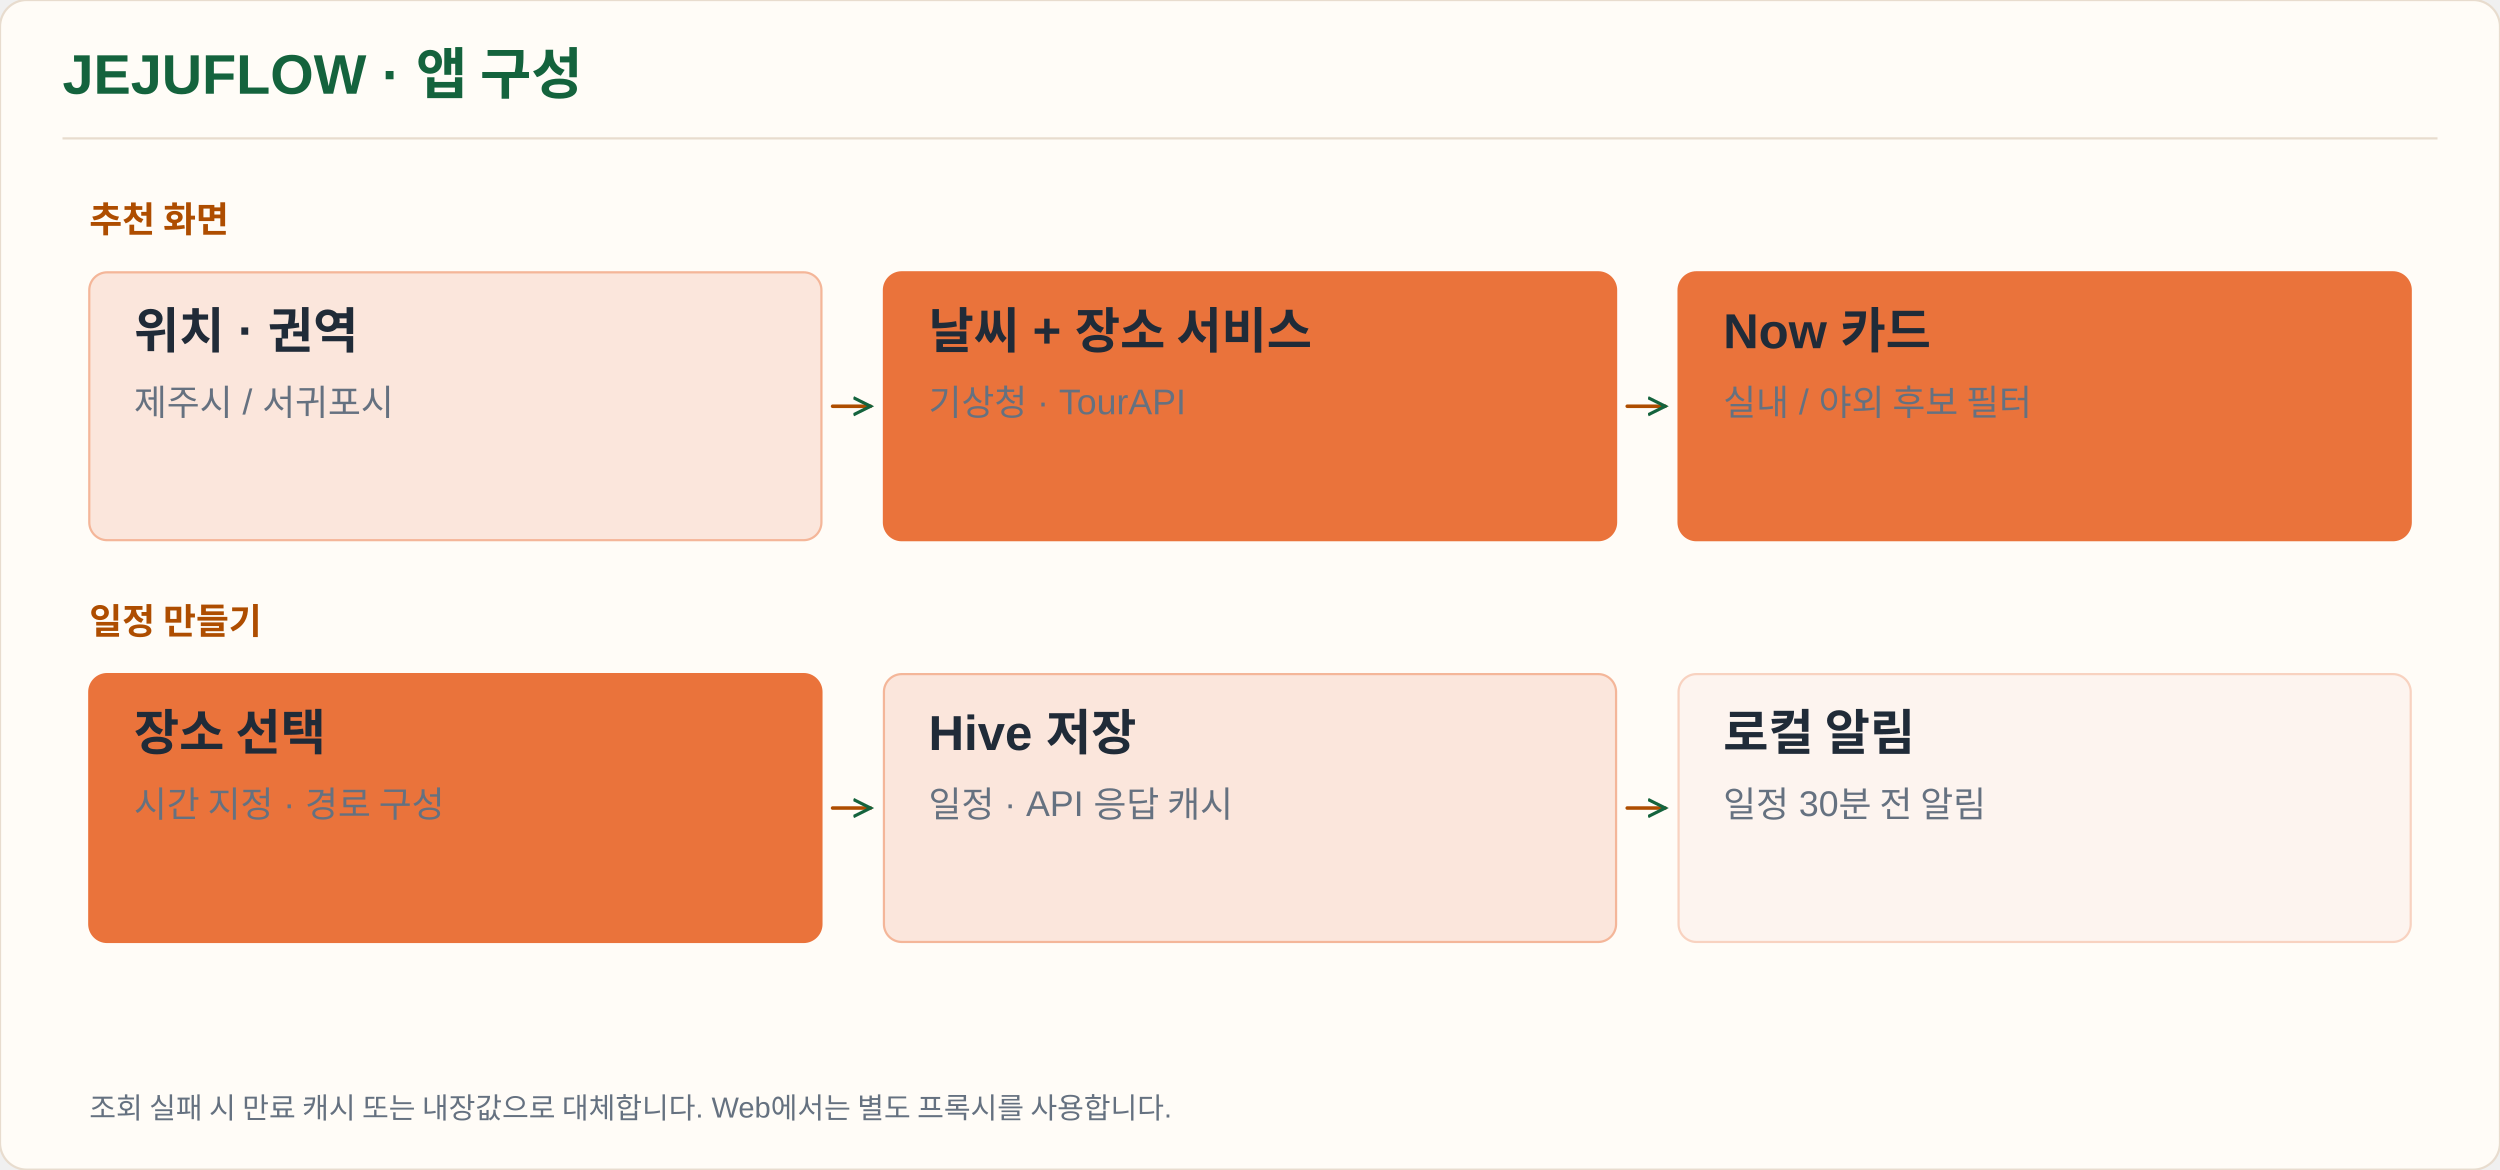
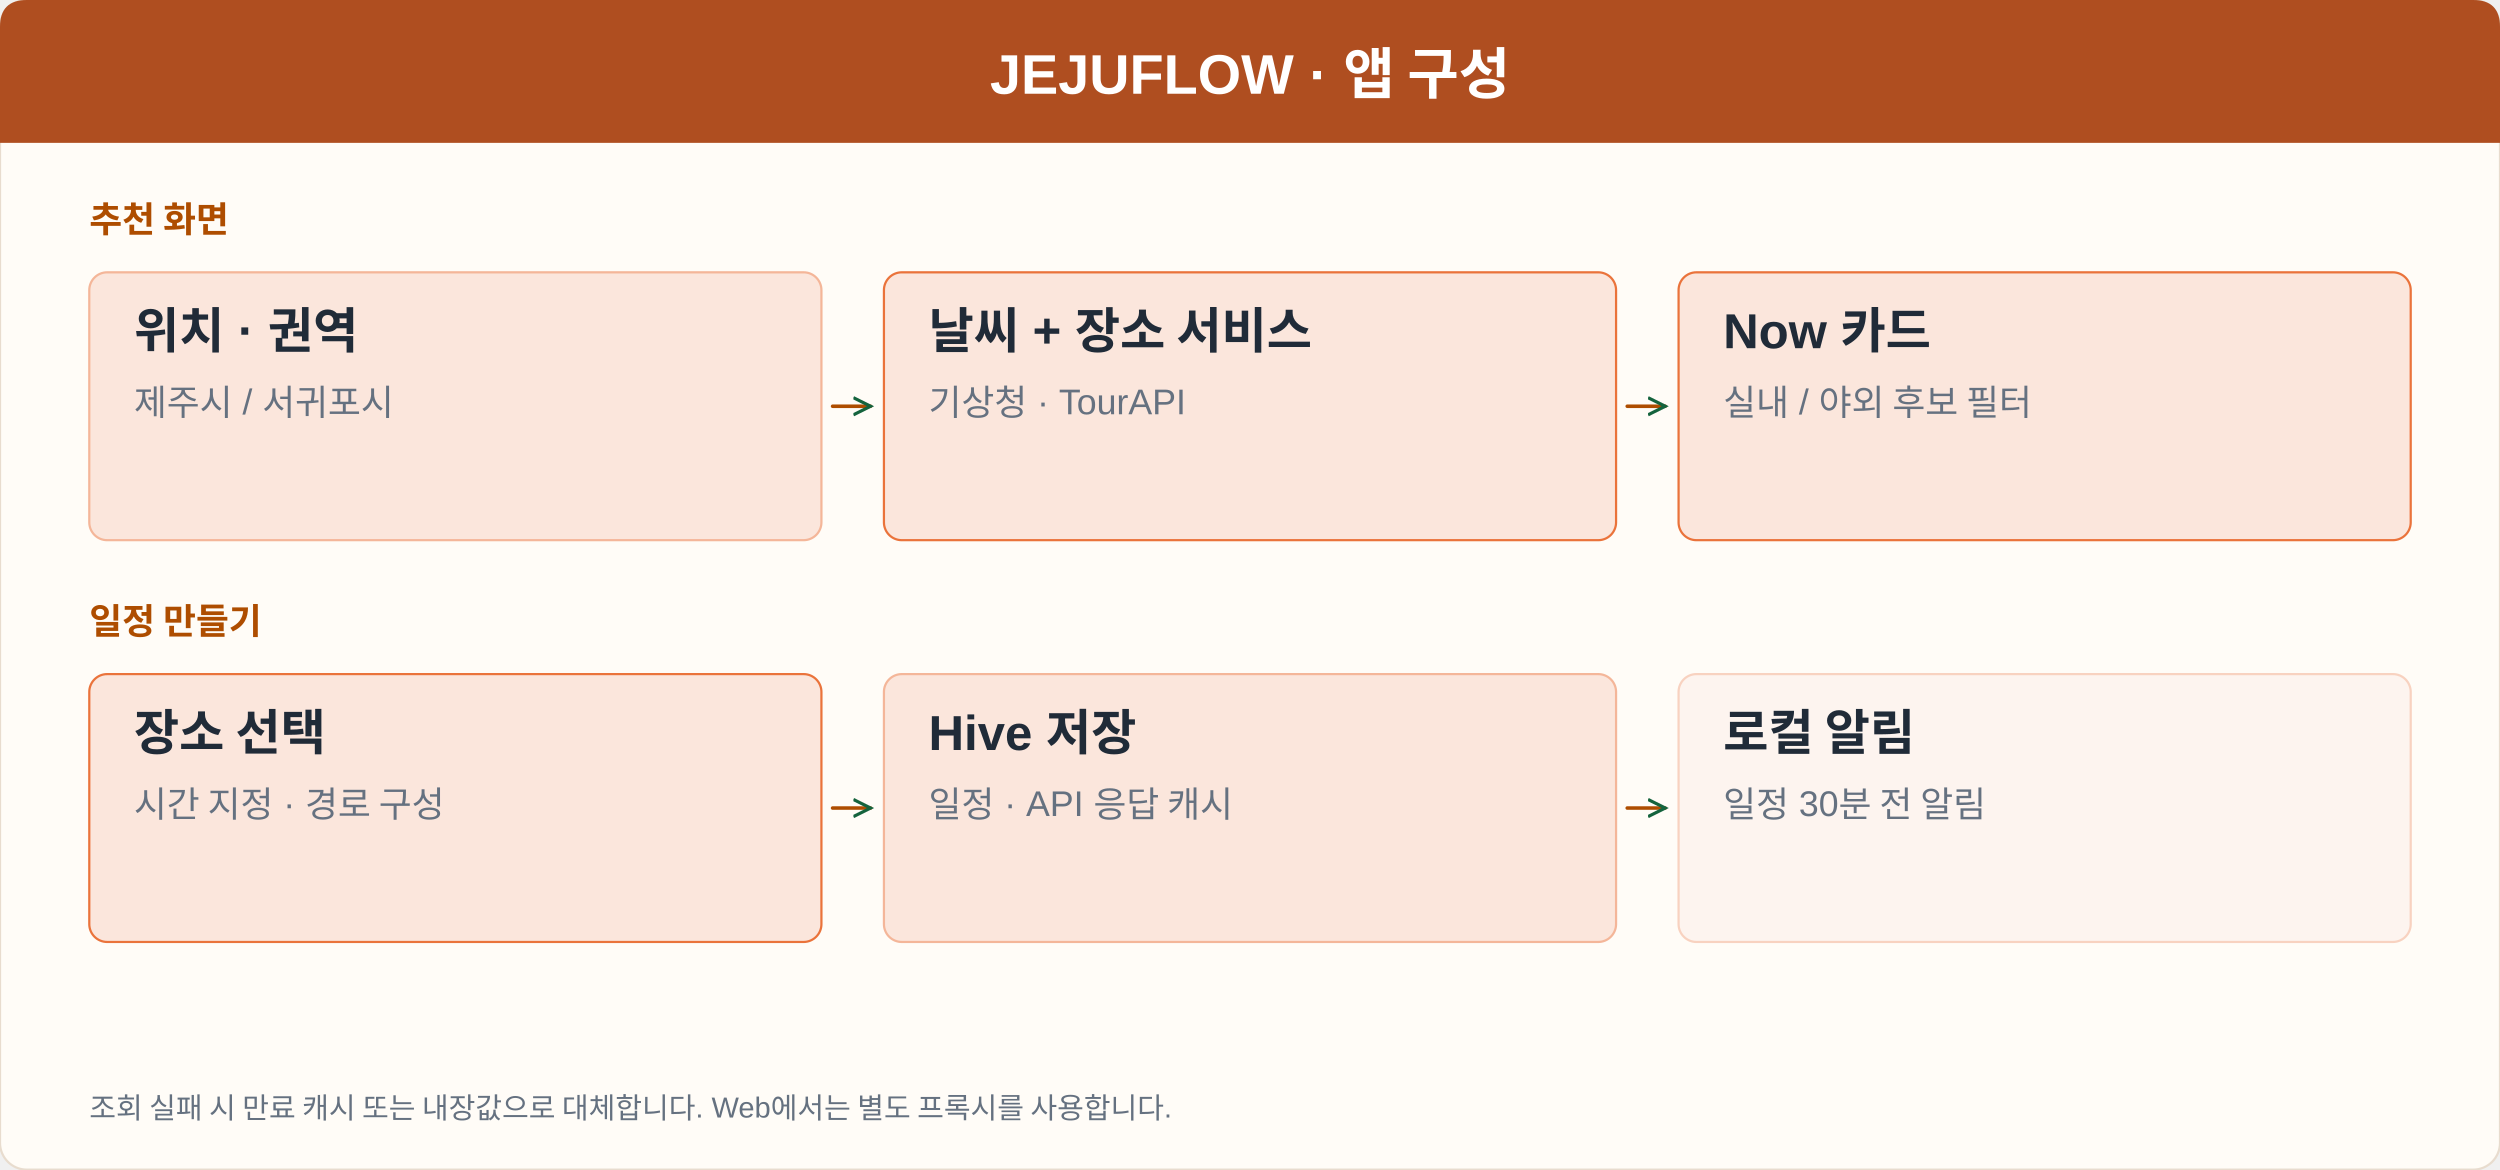
<svg xmlns="http://www.w3.org/2000/svg" width="1120" height="524" viewBox="0 0 1120 524" role="img" aria-labelledby="title desc" font-family="Segoe UI, Malgun Gothic, Arial, sans-serif">
  <defs>
    <marker id="arrow" viewBox="0 0 10 10" refX="8" refY="5" markerWidth="6" markerHeight="6" orient="auto">
      <path d="M0 1 L8 5 L0 9" fill="none" stroke="#14633D" stroke-width="1.5" />
    </marker>
  </defs>
  <rect x="0" y="0" width="1120" height="524" rx="12" fill="#FFFCF7" stroke="#E8DCCE" />
-   <path d="M28 62 H1092" stroke="#E8DCCE" />
-   <text x="28" y="42" font-size="25" fill="#14633D" font-weight="600">JEJUFLOW · 앱 구성</text>
+   <path d="M12 0 H1108 Q1120 0 1120 12 V64 H0 V12 Q0 0 12 0 Z" fill="#AF4E20" />
+   <text x="560" text-anchor="middle" y="42" font-size="25" fill="#FFFFFF" font-weight="600">JEJUFLOW · 앱 구성</text>
  <g transform="translate(0 -80)">
    <text x="40" y="184" font-size="16" fill="#AE4D00" font-weight="600">추천 화면</text>
    <rect x="40" y="202" width="328" height="120" rx="8" fill="#FBE6DC" stroke="#F4B699" />
    <text x="60" y="236" font-size="22" fill="#202B38" font-weight="600">위치 · 권역</text>
    <text x="60" y="266" font-size="16" fill="#657180" font-weight="400">제주시 / 서귀포시</text>
    <path d="M373 262 L390 262" fill="none" stroke="#AE4D00" stroke-width="1.6" stroke-linecap="round" stroke-linejoin="round" marker-end="url(#arrow)" />
-     <rect x="396" y="202" width="328" height="120" rx="8" fill="#EA733B" stroke="#EA733B" />
+     <rect x="396" y="202" width="328" height="120" rx="8" fill="#FBE6DC" stroke="#EA733B" />
    <text x="416" y="236" font-size="22" fill="#202B38" font-weight="600">날씨 + 장소 서비스</text>
    <text x="416" y="266" font-size="16" fill="#657180" font-weight="400">기상청 · TourAPI</text>
    <path d="M729 262 L746 262" fill="none" stroke="#AE4D00" stroke-width="1.6" stroke-linecap="round" stroke-linejoin="round" marker-end="url(#arrow)" />
-     <rect x="752" y="202" width="328" height="120" rx="8" fill="#EA733B" stroke="#EA733B" />
+     <rect x="752" y="202" width="328" height="120" rx="8" fill="#FBE6DC" stroke="#EA733B" />
    <text x="772" y="236" font-size="22" fill="#202B38" font-weight="600">Now 카드</text>
    <text x="772" y="266" font-size="16" fill="#657180" font-weight="400">실내 / 야외 후보 필터</text>
    <text x="40" y="364" font-size="16" fill="#AE4D00" font-weight="600">일정 만들기</text>
-     <rect x="40" y="382" width="328" height="120" rx="8" fill="#EA733B" stroke="#EA733B" />
+     <rect x="40" y="382" width="328" height="120" rx="8" fill="#FBE6DC" stroke="#EA733B" />
    <text x="60" y="416" font-size="22" fill="#202B38" font-weight="600">장소 선택</text>
    <text x="60" y="446" font-size="16" fill="#657180" font-weight="400">시간 지정 · 경로 구성</text>
    <path d="M373 442 L390 442" fill="none" stroke="#AE4D00" stroke-width="1.6" stroke-linecap="round" stroke-linejoin="round" marker-end="url(#arrow)" />
    <rect x="396" y="382" width="328" height="120" rx="8" fill="#FBE6DC" stroke="#F4B699" />
    <text x="416" y="416" font-size="22" fill="#202B38" font-weight="600">Hive 저장</text>
    <text x="416" y="446" font-size="16" fill="#657180" font-weight="400">일정 · API 응답 캐시</text>
    <path d="M729 442 L746 442" fill="none" stroke="#AE4D00" stroke-width="1.6" stroke-linecap="round" stroke-linejoin="round" marker-end="url(#arrow)" />
    <rect x="752" y="382" width="328" height="120" rx="8" fill="#FDF4EF" stroke="#F8D2C0" />
    <text x="772" y="416" font-size="22" fill="#202B38" font-weight="600">로컬 알림</text>
    <text x="772" y="446" font-size="16" fill="#657180" font-weight="400">일정 30분 전 알림</text>
    <text x="40" y="581" font-size="13" fill="#657180" font-weight="400">조회 실패 시 만료 캐시 또는 내장값으로 대체합니다. Web에서는 별도 프록시를 사용합니다.</text>
  </g>
</svg>
